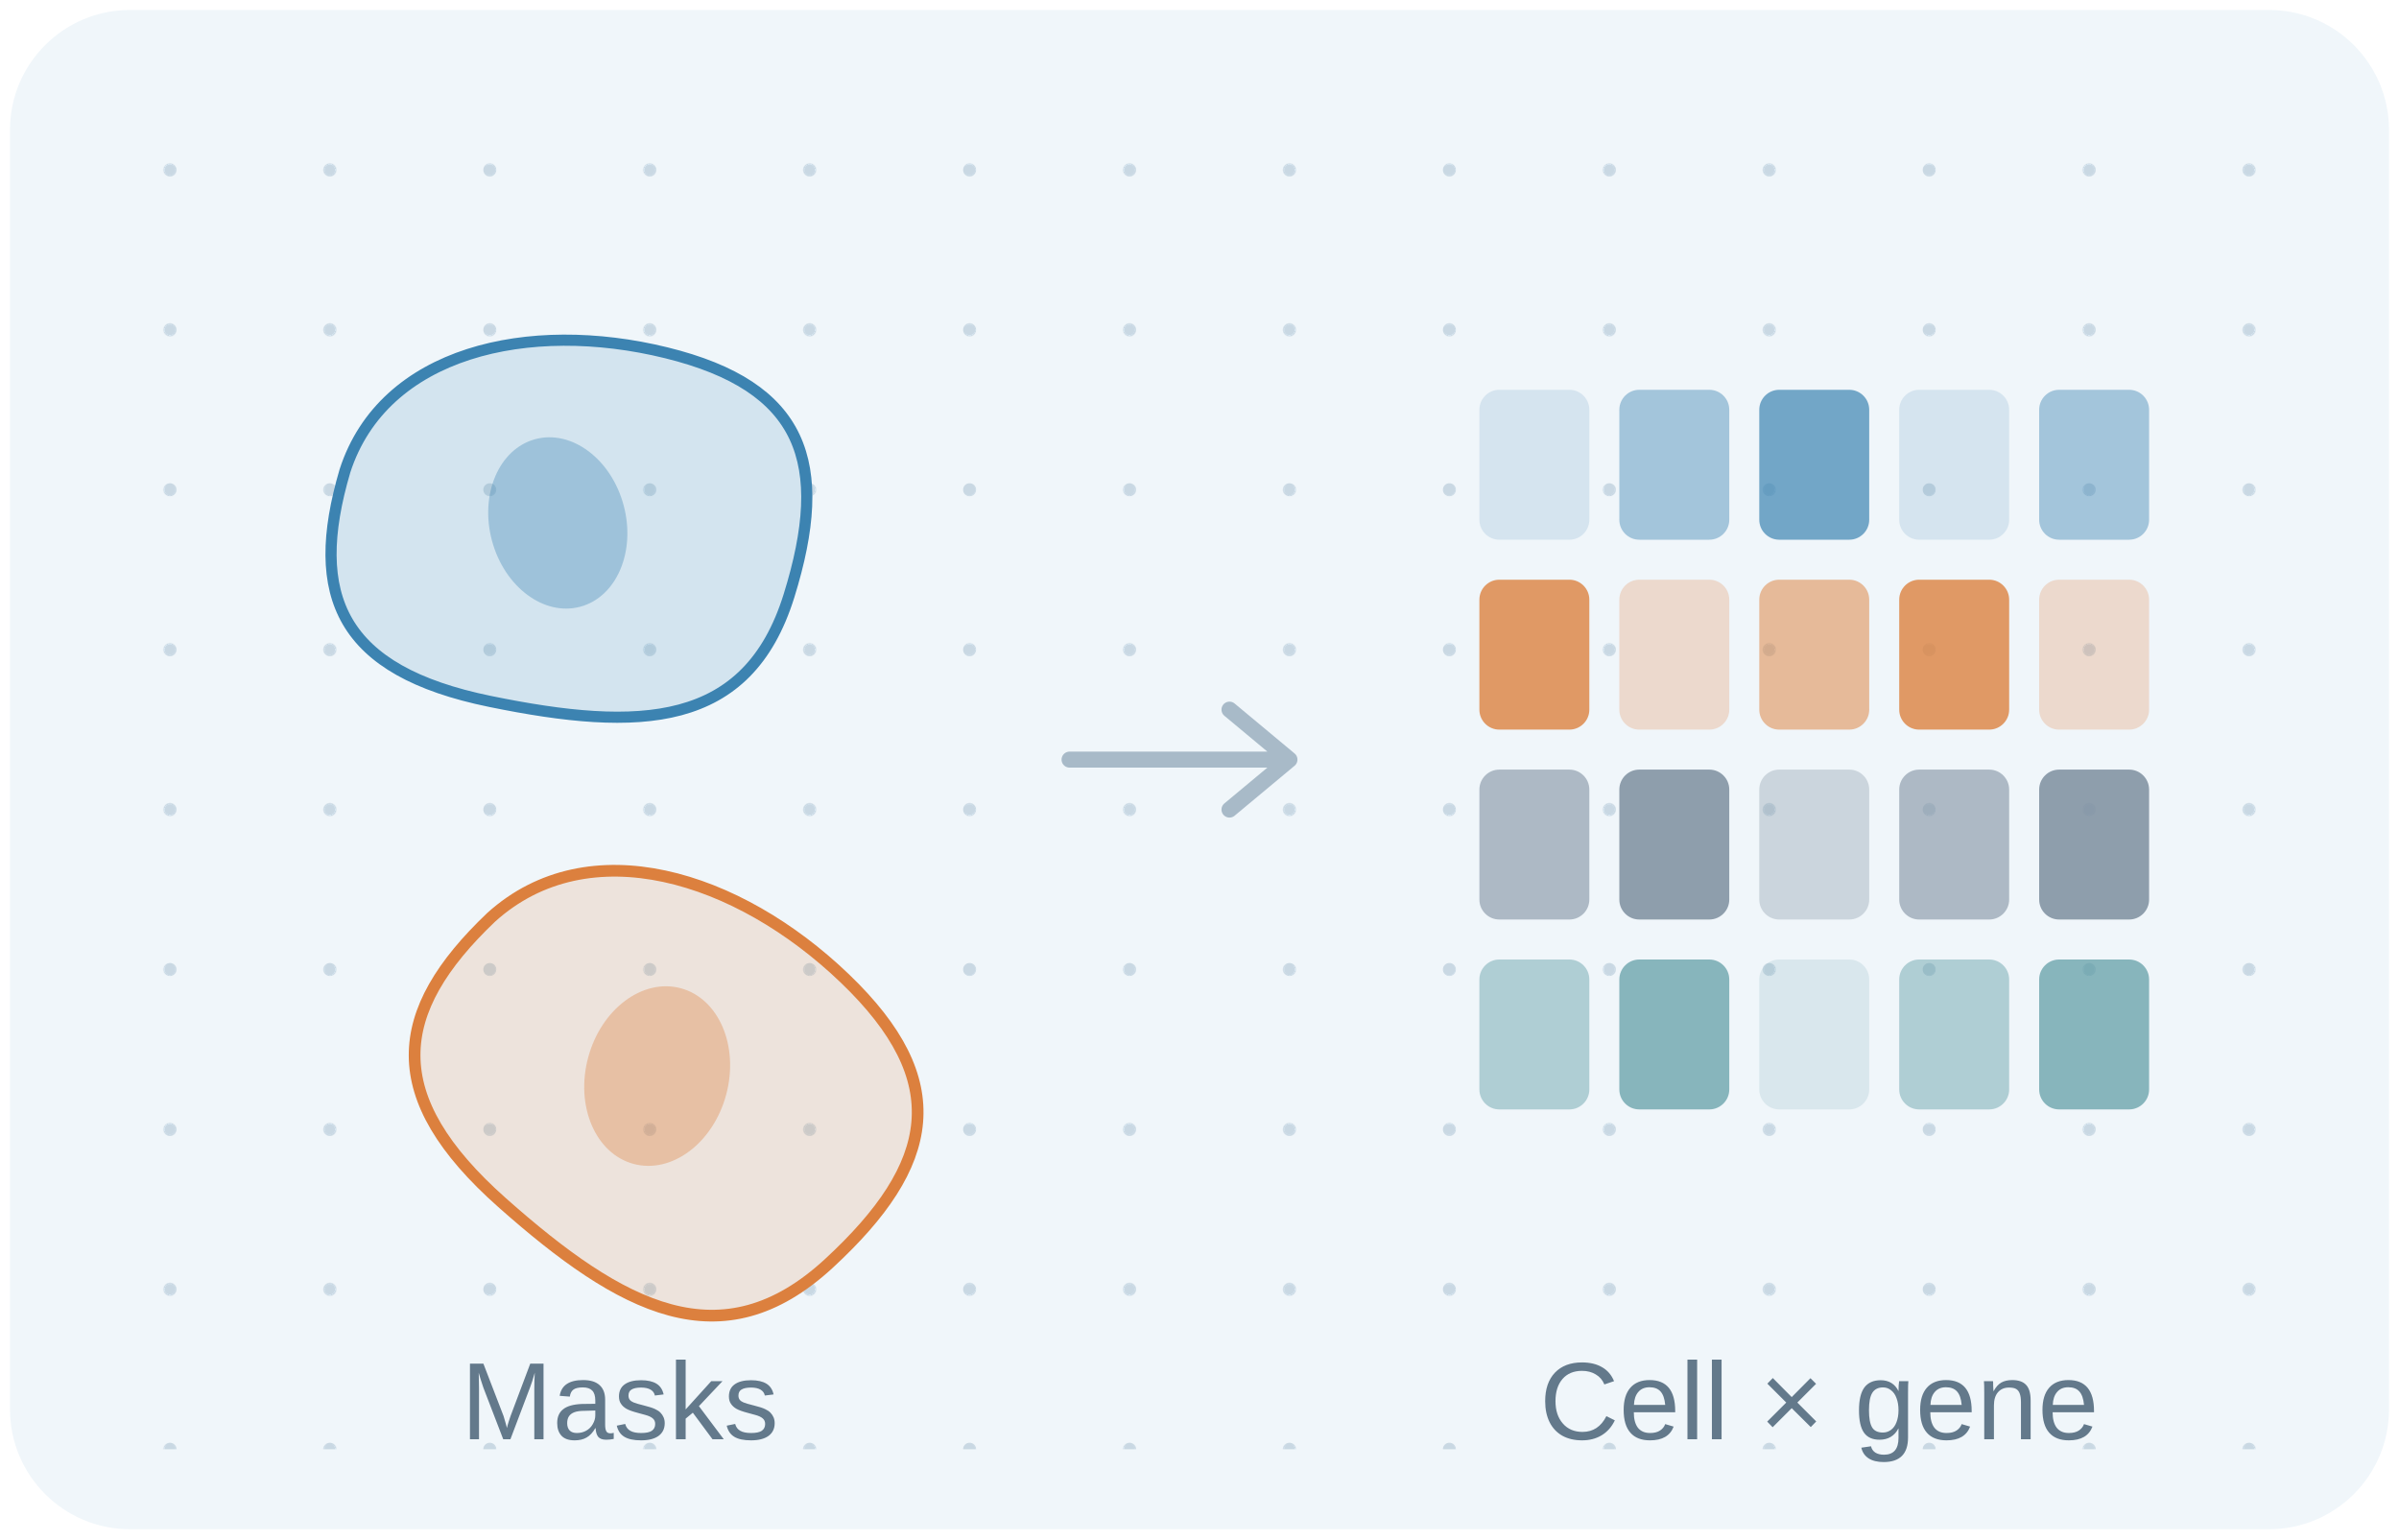
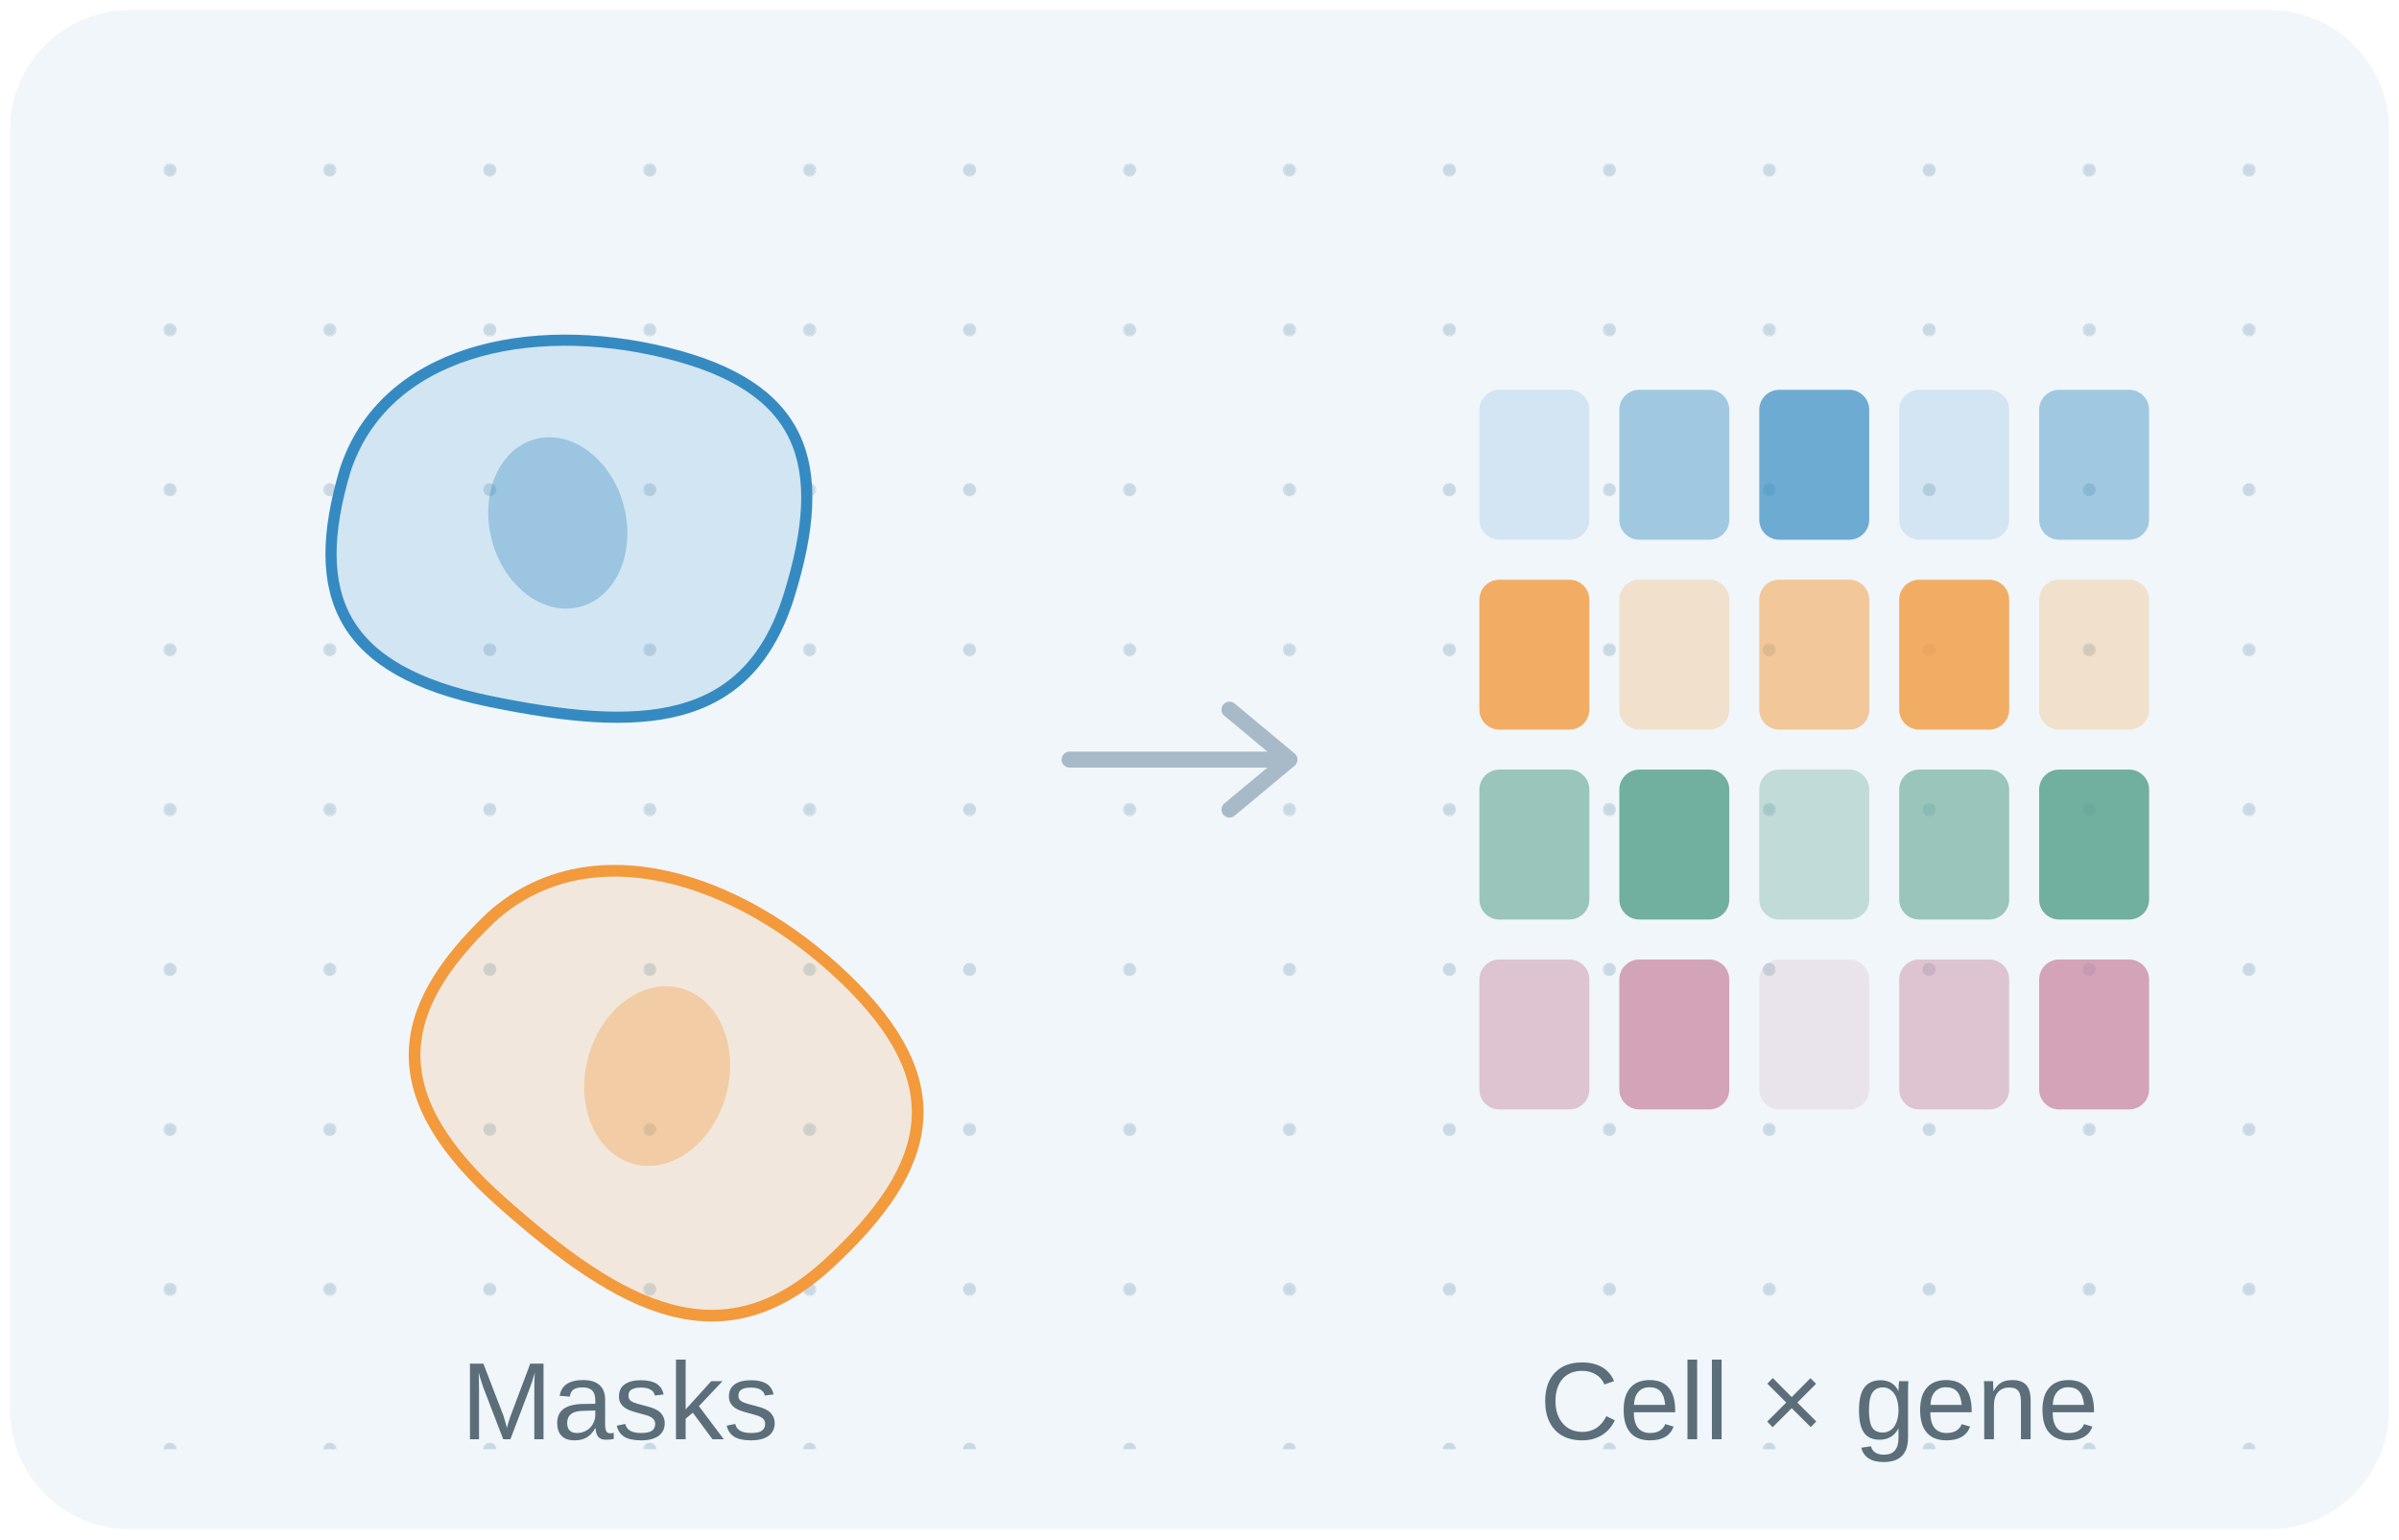
<svg xmlns="http://www.w3.org/2000/svg" width="240" height="154" viewBox="0 0 240 154" role="img" aria-labelledby="title">
  <defs>
    <pattern id="grid" width="16" height="16" patternUnits="userSpaceOnUse">
      <circle cx="1" cy="1" r=".65" fill="#c9d8e3" />
    </pattern>
    <filter id="soft">
      <feGaussianBlur stdDeviation="3" />
    </filter>
  </defs>
  <rect x="1" y="1" width="238" height="152" rx="12" fill="#f0f6fa" />
  <rect x="10" y="9" width="220" height="136" fill="url(#grid)" />
  <g transform="translate(57 52) rotate(-15) scale(0.62)">
-     <path d="M-33-17C-22-34 2-33 22-22S43 2 31 21 2 36-20 25-44 1-33-17Z" fill="#3c83b1" fill-opacity=".16" stroke="#3c83b1" stroke-width="1.8" />
-     <ellipse cx="-2" cy="0" rx="11" ry="14" fill="#3c83b1" fill-opacity=".35" />
+     <path d="M-33-17C-22-34 2-33 22-22S43 2 31 21 2 36-20 25-44 1-33-17Z" fill="#358BC1" fill-opacity=".16" stroke="#358BC1" stroke-width="1.8" />
+     <ellipse cx="-2" cy="0" rx="11" ry="14" fill="#358BC1" fill-opacity=".35" />
  </g>
  <g transform="translate(67 108) rotate(15) scale(0.65)">
-     <path d="M-33-17C-22-34 2-33 22-22S43 2 31 21 2 36-20 25-44 1-33-17Z" fill="#dc803e" fill-opacity=".16" stroke="#dc803e" stroke-width="1.8" />
-     <ellipse cx="-2" cy="0" rx="11" ry="14" fill="#dc803e" fill-opacity=".35" />
+     <path d="M-33-17C-22-34 2-33 22-22S43 2 31 21 2 36-20 25-44 1-33-17Z" fill="#F39A3D" fill-opacity=".16" stroke="#F39A3D" stroke-width="1.8" />
+     <ellipse cx="-2" cy="0" rx="11" ry="14" fill="#F39A3D" fill-opacity=".35" />
  </g>
  <path d="M107 76h22m-6-5 6 5-6 5" fill="none" stroke="#a8bac8" stroke-width="1.6" stroke-linecap="round" stroke-linejoin="round" />
-   <rect x="148" y="39" width="11" height="15" rx="2" fill="#3c83b1" fill-opacity="0.15" />
-   <rect x="162" y="39" width="11" height="15" rx="2" fill="#3c83b1" fill-opacity="0.423" />
-   <rect x="176" y="39" width="11" height="15" rx="2" fill="#3c83b1" fill-opacity="0.695" />
-   <rect x="190" y="39" width="11" height="15" rx="2" fill="#3c83b1" fill-opacity="0.15" />
-   <rect x="204" y="39" width="11" height="15" rx="2" fill="#3c83b1" fill-opacity="0.423" />
-   <rect x="148" y="58" width="11" height="15" rx="2" fill="#dc803e" fill-opacity="0.786" />
-   <rect x="162" y="58" width="11" height="15" rx="2" fill="#dc803e" fill-opacity="0.241" />
-   <rect x="176" y="58" width="11" height="15" rx="2" fill="#dc803e" fill-opacity="0.514" />
-   <rect x="190" y="58" width="11" height="15" rx="2" fill="#dc803e" fill-opacity="0.786" />
-   <rect x="204" y="58" width="11" height="15" rx="2" fill="#dc803e" fill-opacity="0.241" />
-   <rect x="148" y="77" width="11" height="15" rx="2" fill="#8192a2" fill-opacity="0.605" />
-   <rect x="162" y="77" width="11" height="15" rx="2" fill="#8192a2" fill-opacity="0.877" />
-   <rect x="176" y="77" width="11" height="15" rx="2" fill="#8192a2" fill-opacity="0.332" />
-   <rect x="190" y="77" width="11" height="15" rx="2" fill="#8192a2" fill-opacity="0.605" />
-   <rect x="204" y="77" width="11" height="15" rx="2" fill="#8192a2" fill-opacity="0.877" />
-   <rect x="148" y="96" width="11" height="15" rx="2" fill="#5998a1" fill-opacity="0.423" />
-   <rect x="162" y="96" width="11" height="15" rx="2" fill="#5998a1" fill-opacity="0.695" />
-   <rect x="176" y="96" width="11" height="15" rx="2" fill="#5998a1" fill-opacity="0.15" />
-   <rect x="190" y="96" width="11" height="15" rx="2" fill="#5998a1" fill-opacity="0.423" />
-   <rect x="204" y="96" width="11" height="15" rx="2" fill="#5998a1" fill-opacity="0.695" />
-   <text x="62" y="144" text-anchor="middle" font-family="Arial, sans-serif" font-size="11" fill="#63798b">Masks</text>
-   <text x="182" y="144" text-anchor="middle" font-family="Arial, sans-serif" font-size="11" fill="#63798b">Cell × gene</text>
+   <rect x="148" y="39" width="11" height="15" rx="2" fill="#358BC1" fill-opacity="0.15" />
+   <rect x="162" y="39" width="11" height="15" rx="2" fill="#358BC1" fill-opacity="0.423" />
+   <rect x="176" y="39" width="11" height="15" rx="2" fill="#358BC1" fill-opacity="0.695" />
+   <rect x="190" y="39" width="11" height="15" rx="2" fill="#358BC1" fill-opacity="0.15" />
+   <rect x="204" y="39" width="11" height="15" rx="2" fill="#358BC1" fill-opacity="0.423" />
+   <rect x="148" y="58" width="11" height="15" rx="2" fill="#F39A3D" fill-opacity="0.786" />
+   <rect x="162" y="58" width="11" height="15" rx="2" fill="#F39A3D" fill-opacity="0.241" />
+   <rect x="176" y="58" width="11" height="15" rx="2" fill="#F39A3D" fill-opacity="0.514" />
+   <rect x="190" y="58" width="11" height="15" rx="2" fill="#F39A3D" fill-opacity="0.786" />
+   <rect x="204" y="58" width="11" height="15" rx="2" fill="#F39A3D" fill-opacity="0.241" />
+   <rect x="148" y="77" width="11" height="15" rx="2" fill="#60A592" fill-opacity="0.605" />
+   <rect x="162" y="77" width="11" height="15" rx="2" fill="#60A592" fill-opacity="0.877" />
+   <rect x="176" y="77" width="11" height="15" rx="2" fill="#60A592" fill-opacity="0.332" />
+   <rect x="190" y="77" width="11" height="15" rx="2" fill="#60A592" fill-opacity="0.605" />
+   <rect x="204" y="77" width="11" height="15" rx="2" fill="#60A592" fill-opacity="0.877" />
+   <rect x="148" y="96" width="11" height="15" rx="2" fill="#C77F9B" fill-opacity="0.423" />
+   <rect x="162" y="96" width="11" height="15" rx="2" fill="#C77F9B" fill-opacity="0.695" />
+   <rect x="176" y="96" width="11" height="15" rx="2" fill="#C77F9B" fill-opacity="0.15" />
+   <rect x="190" y="96" width="11" height="15" rx="2" fill="#C77F9B" fill-opacity="0.423" />
+   <rect x="204" y="96" width="11" height="15" rx="2" fill="#C77F9B" fill-opacity="0.695" />
+   <text x="62" y="144" text-anchor="middle" font-family="Arial, sans-serif" font-size="11" fill="#5C6E79">Masks</text>
+   <text x="182" y="144" text-anchor="middle" font-family="Arial, sans-serif" font-size="11" fill="#5C6E79">Cell × gene</text>
</svg>
